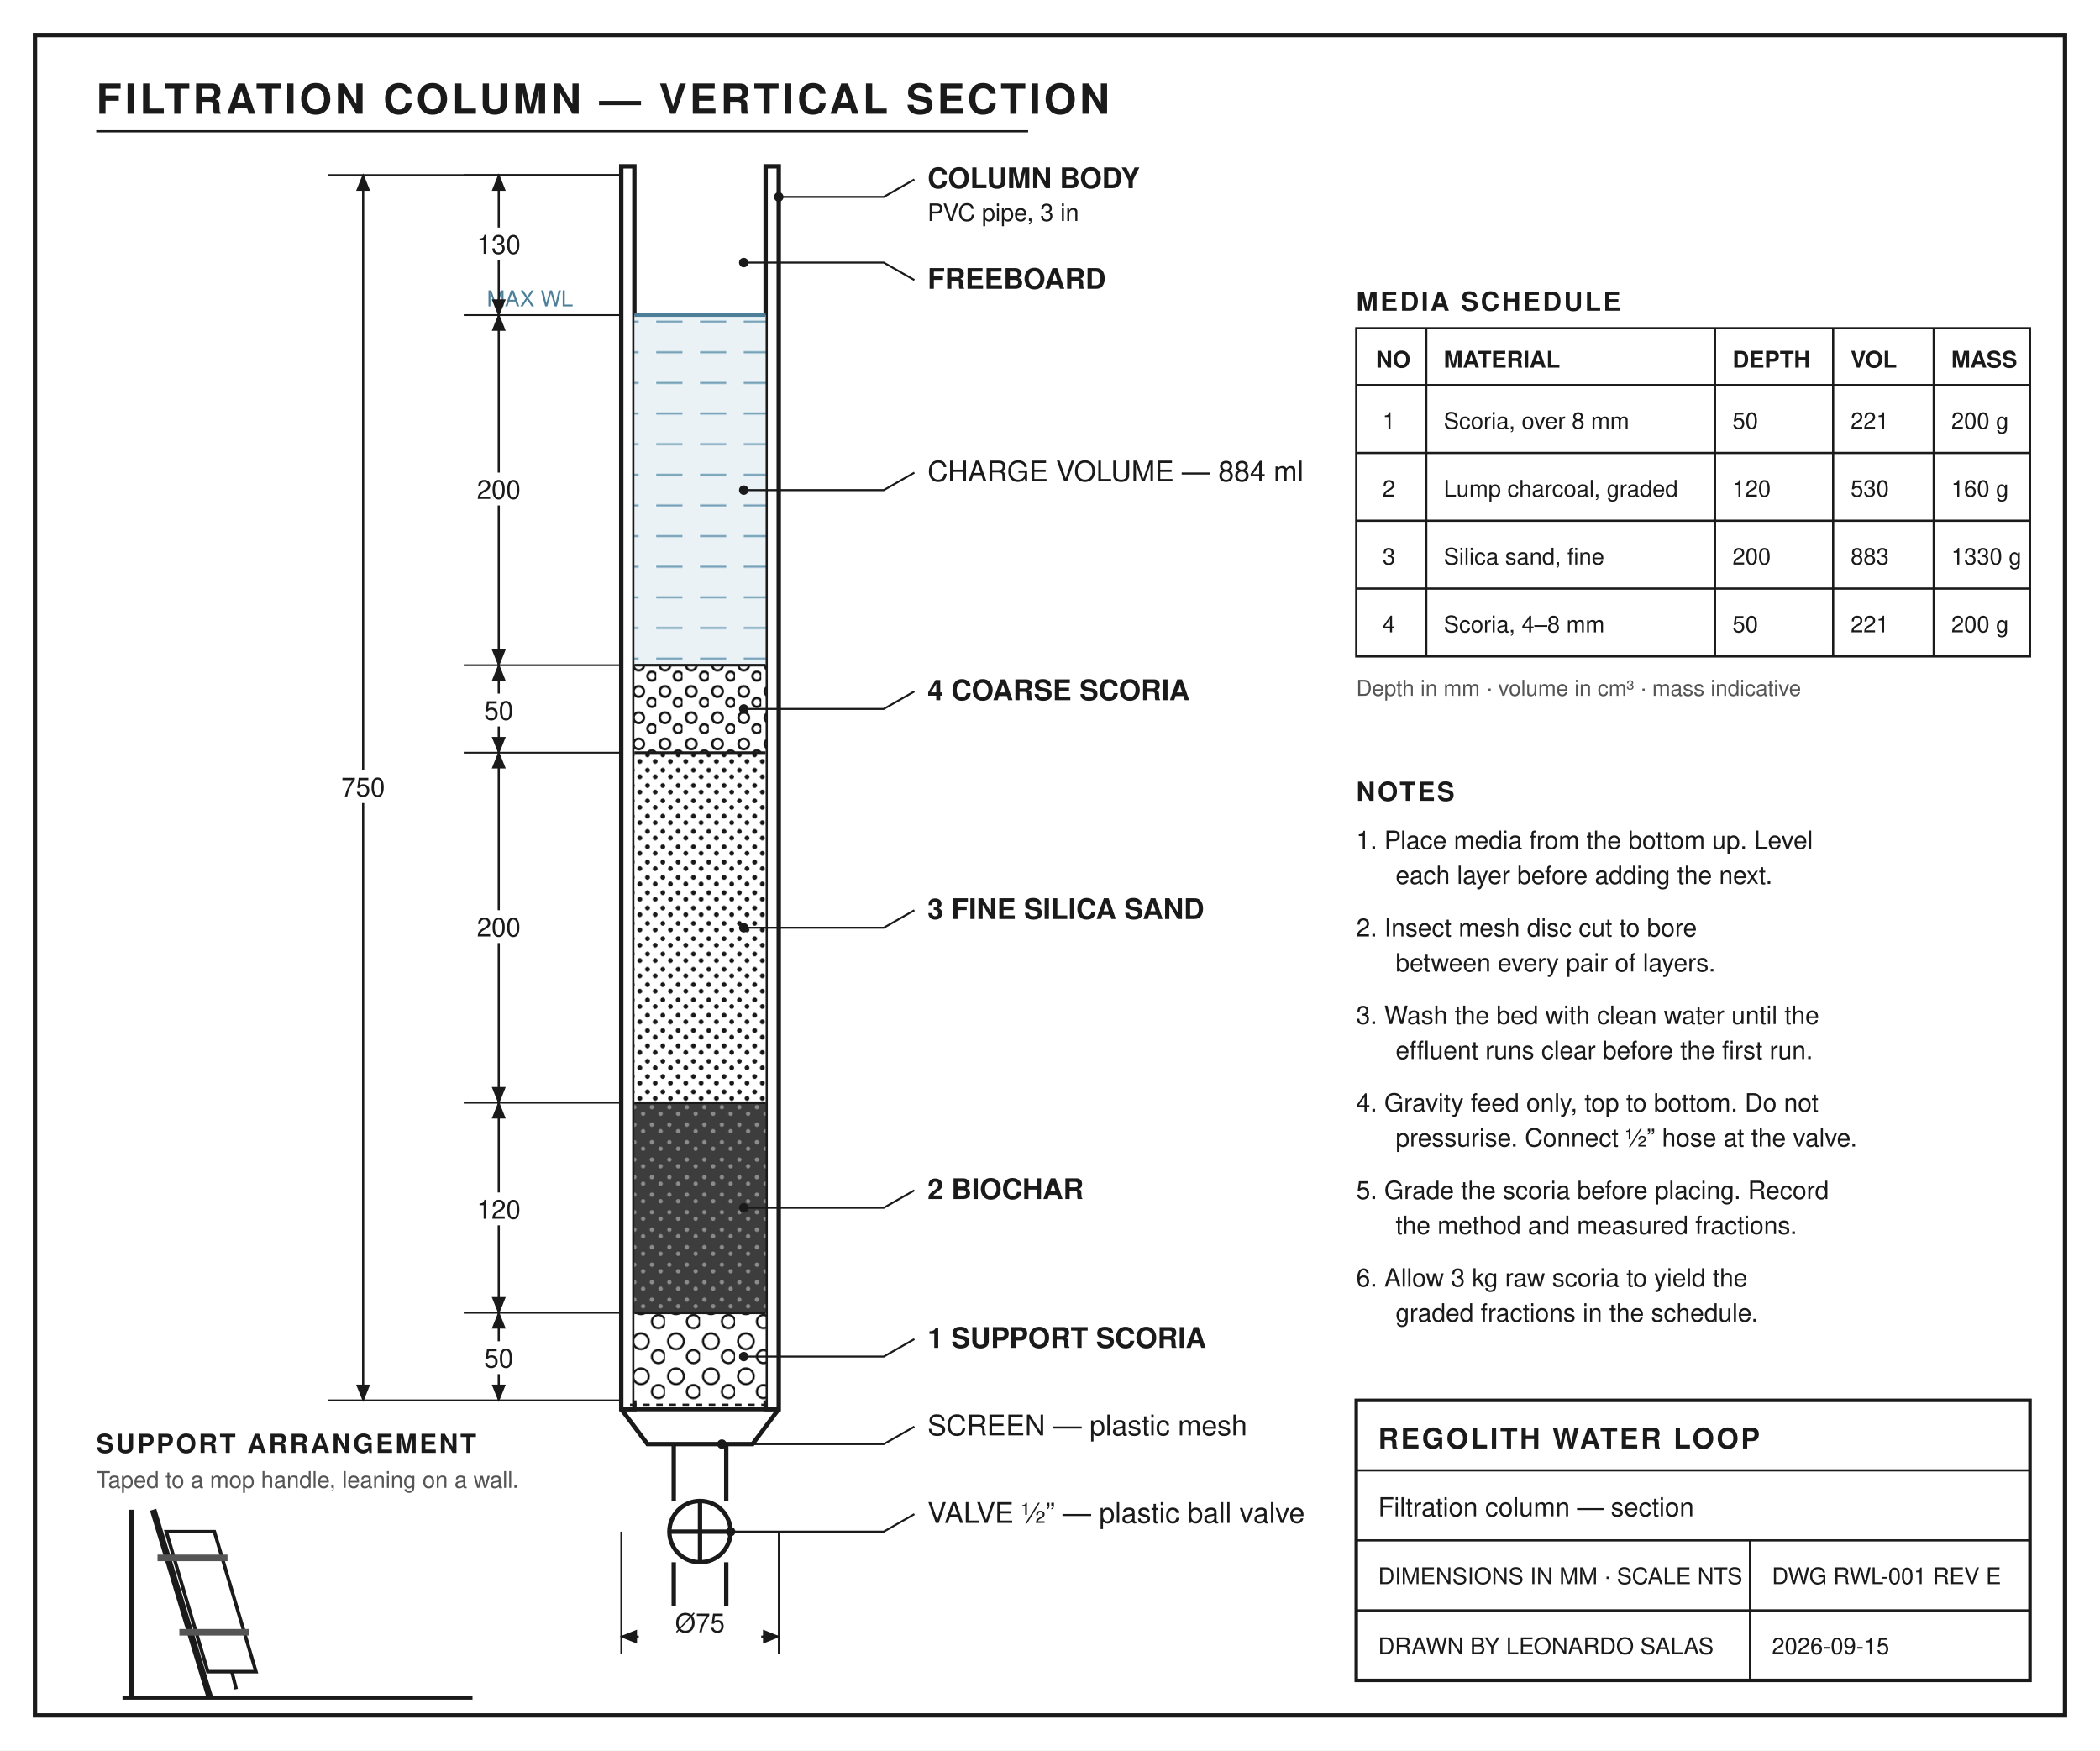
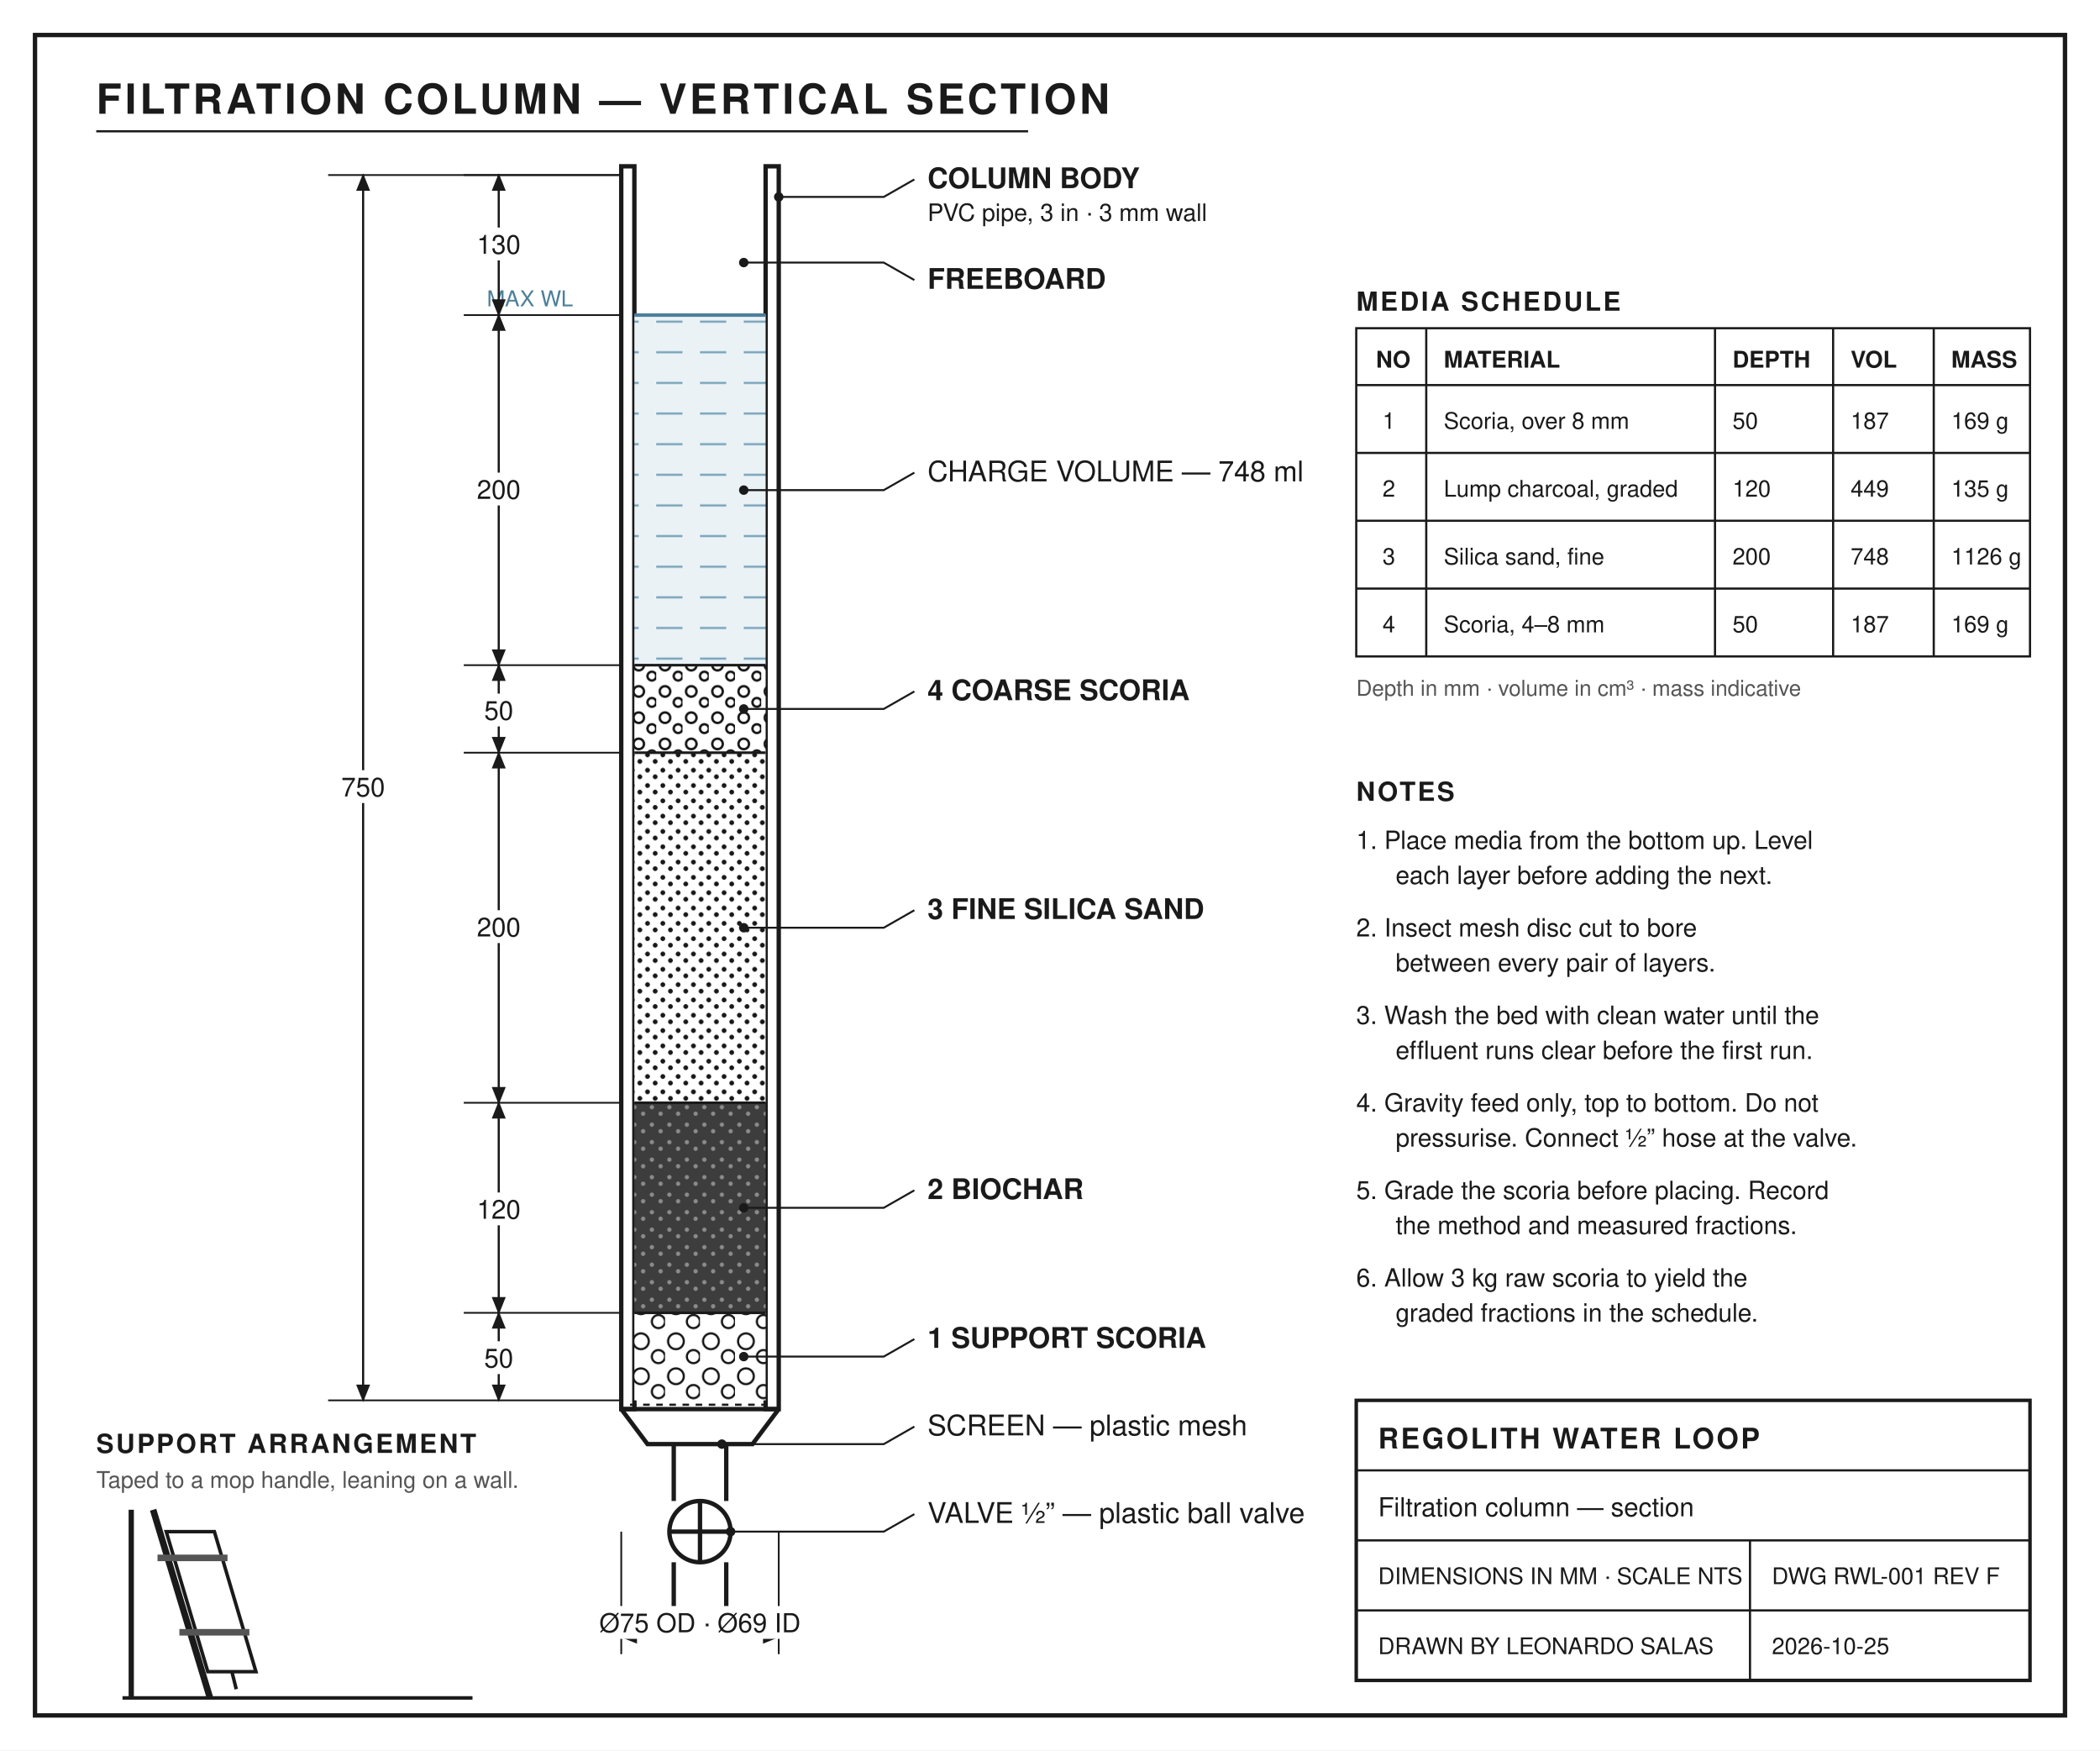
<svg xmlns="http://www.w3.org/2000/svg" viewBox="0 0 960 800" width="960" height="800" role="img" aria-label="Section drawing of the filtration column showing four media layers with dimensions in millimetres">
  <defs>
    <marker id="dim" viewBox="0 0 10 10" refX="9" refY="5" markerWidth="8" markerHeight="8" orient="auto-start-reverse">
      <path d="M0,1 L10,5 L0,9 z" fill="#1a1a1a" />
    </marker>
    <marker id="dot" viewBox="0 0 6 6" refX="3" refY="3" markerWidth="6" markerHeight="6">
      <circle cx="3" cy="3" r="2.4" fill="#1a1a1a" />
    </marker>
    <pattern id="pGravel" patternUnits="userSpaceOnUse" width="16" height="16">
      <rect width="16" height="16" fill="#ffffff" />
      <circle cx="5" cy="5" r="3.6" fill="none" stroke="#1a1a1a" stroke-width="1" />
      <circle cx="13" cy="12" r="3" fill="none" stroke="#1a1a1a" stroke-width="1" />
    </pattern>
    <pattern id="pBiochar" patternUnits="userSpaceOnUse" width="8" height="8">
      <rect width="8" height="8" fill="#3d3d3d" />
      <circle cx="2" cy="2" r="1" fill="#8a8a8a" />
      <circle cx="6" cy="5" r="1" fill="#8a8a8a" />
    </pattern>
    <pattern id="pFine" patternUnits="userSpaceOnUse" width="7" height="7">
      <rect width="7" height="7" fill="#ffffff" />
      <circle cx="2" cy="2" r="1.1" fill="#1a1a1a" />
      <circle cx="5.5" cy="5" r="1.1" fill="#1a1a1a" />
    </pattern>
    <pattern id="pCoarse" patternUnits="userSpaceOnUse" width="12" height="12">
      <rect width="12" height="12" fill="#ffffff" />
      <circle cx="4" cy="4" r="2.4" fill="none" stroke="#1a1a1a" stroke-width="1.1" />
      <circle cx="10" cy="9" r="2" fill="none" stroke="#1a1a1a" stroke-width="1.1" />
    </pattern>
    <pattern id="pWater" patternUnits="userSpaceOnUse" width="20" height="14">
      <rect width="20" height="14" fill="#eaf2f6" />
      <line x1="0" y1="7" x2="12" y2="7" stroke="#7fa8bd" stroke-width="1" />
    </pattern>
  </defs>
  <rect x="0" y="0" width="960" height="800" fill="#ffffff" />
  <rect x="16" y="16" width="928" height="768" fill="none" stroke="#1a1a1a" stroke-width="2" />
  <text x="44" y="52" font-family="Helvetica, Arial, sans-serif" font-size="19" font-weight="bold" fill="#1a1a1a" letter-spacing="1.5">FILTRATION COLUMN — VERTICAL SECTION</text>
  <line x1="44" y1="60" x2="470" y2="60" stroke="#1a1a1a" stroke-width="1" />
  <g stroke="#1a1a1a" stroke-width="2" fill="none">
    <rect x="284" y="76" width="6" height="568" />
    <rect x="350" y="76" width="6" height="568" />
  </g>
  <rect x="290" y="144" width="60" height="160" fill="url(#pWater)" />
  <rect x="290" y="304" width="60" height="40" fill="url(#pCoarse)" />
  <rect x="290" y="344" width="60" height="160" fill="url(#pFine)" />
  <rect x="290" y="504" width="60" height="96" fill="url(#pBiochar)" />
  <rect x="290" y="600" width="60" height="40" fill="url(#pGravel)" />
  <g stroke="#1a1a1a" stroke-width="1.2" fill="none">
    <line x1="290" y1="304" x2="350" y2="304" />
    <line x1="290" y1="344" x2="350" y2="344" />
    <line x1="290" y1="504" x2="350" y2="504" />
    <line x1="290" y1="600" x2="350" y2="600" />
  </g>
  <line x1="290" y1="144" x2="350" y2="144" stroke="#4d7f99" stroke-width="1.6" />
  <text x="262" y="140" font-family="Helvetica, Arial, sans-serif" font-size="10" fill="#4d7f99" text-anchor="end">MAX WL</text>
  <g stroke="#1a1a1a" stroke-width="2" fill="none">
    <line x1="284" y1="644" x2="356" y2="644" />
    <path d="M284,644 L296,660 L344,660 L356,644" />
    <line x1="308" y1="660" x2="308" y2="686" />
    <line x1="332" y1="660" x2="332" y2="686" />
    <circle cx="320" cy="700" r="14" />
    <line x1="320" y1="686" x2="320" y2="714" />
    <line x1="306" y1="700" x2="334" y2="700" />
    <line x1="308" y1="714" x2="308" y2="736" />
    <line x1="332" y1="714" x2="332" y2="736" />
  </g>
  <g stroke="#1a1a1a" stroke-width="1" stroke-dasharray="3 3">
    <line x1="288" y1="642" x2="352" y2="642" />
  </g>
  <g stroke="#1a1a1a" stroke-width="0.8" fill="none">
    <line x1="284" y1="80" x2="212" y2="80" />
    <line x1="284" y1="144" x2="212" y2="144" />
    <line x1="284" y1="304" x2="212" y2="304" />
    <line x1="284" y1="344" x2="212" y2="344" />
    <line x1="284" y1="504" x2="212" y2="504" />
    <line x1="284" y1="600" x2="212" y2="600" />
    <line x1="284" y1="640" x2="150" y2="640" />
  </g>
  <g stroke="#1a1a1a" stroke-width="1" marker-start="url(#dim)" marker-end="url(#dim)">
    <line x1="228" y1="80" x2="228" y2="144" />
    <line x1="228" y1="144" x2="228" y2="304" />
    <line x1="228" y1="304" x2="228" y2="344" />
    <line x1="228" y1="344" x2="228" y2="504" />
    <line x1="228" y1="504" x2="228" y2="600" />
    <line x1="228" y1="600" x2="228" y2="640" />
    <line x1="166" y1="80" x2="166" y2="640" />
  </g>
  <line x1="284" y1="80" x2="150" y2="80" stroke="#1a1a1a" stroke-width="0.8" />
  <g font-family="Helvetica, Arial, sans-serif" font-size="12" fill="#1a1a1a" text-anchor="middle">
    <rect x="210" y="104" width="36" height="15" fill="#ffffff" />
    <text x="228" y="116">130</text>
    <rect x="210" y="216" width="36" height="15" fill="#ffffff" />
    <text x="228" y="228">200</text>
    <rect x="212" y="317" width="32" height="15" fill="#ffffff" />
    <text x="228" y="329">50</text>
    <rect x="210" y="416" width="36" height="15" fill="#ffffff" />
    <text x="228" y="428">200</text>
    <rect x="210" y="545" width="36" height="15" fill="#ffffff" />
    <text x="228" y="557">120</text>
    <rect x="212" y="613" width="32" height="15" fill="#ffffff" />
    <text x="228" y="625">50</text>
    <rect x="146" y="352" width="40" height="15" fill="#ffffff" />
    <text x="166" y="364">750</text>
  </g>
  <g stroke="#1a1a1a" stroke-width="0.8" fill="none">
    <line x1="284" y1="756" x2="284" y2="700" />
    <line x1="356" y1="756" x2="356" y2="700" />
  </g>
  <line x1="284" y1="748" x2="356" y2="748" stroke="#1a1a1a" stroke-width="1" marker-start="url(#dim)" marker-end="url(#dim)" />
-   <rect x="292" y="734" width="56" height="15" fill="#ffffff" />
-   <text x="320" y="746" font-family="Helvetica, Arial, sans-serif" font-size="12" fill="#1a1a1a" text-anchor="middle">Ø75</text>
+   <rect x="270" y="734" width="100" height="15" fill="#ffffff" />
+   <text x="320" y="746" font-family="Helvetica, Arial, sans-serif" font-size="12" fill="#1a1a1a" text-anchor="middle">Ø75 OD · Ø69 ID</text>
  <g stroke="#1a1a1a" stroke-width="0.9" fill="none" marker-start="url(#dot)">
    <path d="M340,120 L404,120 L418,128" />
    <path d="M340,224 L404,224 L418,216" />
    <path d="M340,324 L404,324 L418,316" />
    <path d="M340,424 L404,424 L418,416" />
    <path d="M340,552 L404,552 L418,544" />
    <path d="M340,620 L404,620 L418,612" />
    <path d="M330,660 L404,660 L418,652" />
    <path d="M334,700 L404,700 L418,692" />
    <path d="M356,90 L404,90 L418,82" />
  </g>
  <g font-family="Helvetica, Arial, sans-serif" font-size="13" fill="#1a1a1a">
    <text x="424" y="86" font-weight="bold">COLUMN BODY</text>
-     <text x="424" y="101" font-size="11">PVC pipe, 3 in</text>
+     <text x="424" y="101" font-size="11">PVC pipe, 3 in · 3 mm wall</text>
    <text x="424" y="132" font-weight="bold">FREEBOARD</text>
-     <text x="424" y="220">CHARGE VOLUME — 884 ml</text>
+     <text x="424" y="220">CHARGE VOLUME — 748 ml</text>
    <text x="424" y="320" font-weight="bold">4  COARSE SCORIA</text>
    <text x="424" y="420" font-weight="bold">3  FINE SILICA SAND</text>
    <text x="424" y="548" font-weight="bold">2  BIOCHAR</text>
    <text x="424" y="616" font-weight="bold">1  SUPPORT SCORIA</text>
    <text x="424" y="656">SCREEN — plastic mesh</text>
    <text x="424" y="696">VALVE ½” — plastic ball valve</text>
  </g>
  <g stroke="#1a1a1a" stroke-width="1" fill="none">
    <rect x="620" y="150" width="308" height="150" />
    <line x1="620" y1="176" x2="928" y2="176" />
    <line x1="620" y1="207" x2="928" y2="207" />
    <line x1="620" y1="238" x2="928" y2="238" />
    <line x1="620" y1="269" x2="928" y2="269" />
    <line x1="652" y1="150" x2="652" y2="300" />
    <line x1="784" y1="150" x2="784" y2="300" />
    <line x1="838" y1="150" x2="838" y2="300" />
    <line x1="884" y1="150" x2="884" y2="300" />
  </g>
  <text x="620" y="142" font-family="Helvetica, Arial, sans-serif" font-size="12" font-weight="bold" fill="#1a1a1a" letter-spacing="1">MEDIA SCHEDULE</text>
  <g font-family="Helvetica, Arial, sans-serif" font-size="10.5" fill="#1a1a1a">
    <text x="629" y="168" font-weight="bold">NO</text>
    <text x="660" y="168" font-weight="bold">MATERIAL</text>
    <text x="792" y="168" font-weight="bold">DEPTH</text>
    <text x="846" y="168" font-weight="bold">VOL</text>
    <text x="892" y="168" font-weight="bold">MASS</text>
    <text x="632" y="196">1</text>
    <text x="660" y="196">Scoria, over 8 mm</text>
    <text x="792" y="196">50</text>
-     <text x="846" y="196">221</text>
-     <text x="892" y="196">200 g</text>
+     <text x="846" y="196">187</text>
+     <text x="892" y="196">169 g</text>
    <text x="632" y="227">2</text>
    <text x="660" y="227">Lump charcoal, graded</text>
    <text x="792" y="227">120</text>
-     <text x="846" y="227">530</text>
-     <text x="892" y="227">160 g</text>
+     <text x="846" y="227">449</text>
+     <text x="892" y="227">135 g</text>
    <text x="632" y="258">3</text>
    <text x="660" y="258">Silica sand, fine</text>
    <text x="792" y="258">200</text>
-     <text x="846" y="258">883</text>
-     <text x="892" y="258">1330 g</text>
+     <text x="846" y="258">748</text>
+     <text x="892" y="258">1126 g</text>
    <text x="632" y="289">4</text>
    <text x="660" y="289">Scoria, 4–8 mm</text>
    <text x="792" y="289">50</text>
-     <text x="846" y="289">221</text>
-     <text x="892" y="289">200 g</text>
+     <text x="846" y="289">187</text>
+     <text x="892" y="289">169 g</text>
  </g>
  <text x="620" y="318" font-family="Helvetica, Arial, sans-serif" font-size="10" fill="#555555">Depth in mm · volume in cm³ · mass indicative</text>
  <text x="620" y="366" font-family="Helvetica, Arial, sans-serif" font-size="12" font-weight="bold" fill="#1a1a1a" letter-spacing="1">NOTES</text>
  <g font-family="Helvetica, Arial, sans-serif" font-size="11.5" fill="#1a1a1a">
    <text x="620" y="388">1.  Place media from the bottom up. Level</text>
    <text x="638" y="404">each layer before adding the next.</text>
    <text x="620" y="428">2.  Insect mesh disc cut to bore</text>
    <text x="638" y="444">between every pair of layers.</text>
    <text x="620" y="468">3.  Wash the bed with clean water until the</text>
    <text x="638" y="484">effluent runs clear before the first run.</text>
    <text x="620" y="508">4.  Gravity feed only, top to bottom. Do not</text>
    <text x="638" y="524">pressurise. Connect ½” hose at the valve.</text>
    <text x="620" y="548">5.  Grade the scoria before placing. Record</text>
    <text x="638" y="564">the method and measured fractions.</text>
    <text x="620" y="588">6.  Allow 3 kg raw scoria to yield the</text>
    <text x="638" y="604">graded fractions in the schedule.</text>
  </g>
  <text x="44" y="664" font-family="Helvetica, Arial, sans-serif" font-size="12" font-weight="bold" fill="#1a1a1a" letter-spacing="1">SUPPORT ARRANGEMENT</text>
  <text x="44" y="680" font-family="Helvetica, Arial, sans-serif" font-size="10.5" fill="#555555">Taped to a mop handle, leaning on a wall.</text>
  <g stroke="#1a1a1a" fill="none">
    <line x1="60" y1="690" x2="60" y2="776" stroke-width="2.4" />
    <line x1="56" y1="776" x2="216" y2="776" stroke-width="1.6" />
    <line x1="96" y1="776" x2="70" y2="690" stroke-width="3" />
    <path d="M76,700 L98,700 L117,764 L95,764 z" stroke-width="1.6" />
    <path d="M106,764 L108,772" stroke-width="1.6" />
    <path d="M72,712 L104,712 M82,746 L114,746" stroke-width="3" stroke="#555555" />
  </g>
  <g stroke="#1a1a1a" stroke-width="1" fill="none">
    <rect x="620" y="640" width="308" height="128" stroke-width="1.6" />
    <line x1="620" y1="672" x2="928" y2="672" />
    <line x1="620" y1="704" x2="928" y2="704" />
    <line x1="620" y1="736" x2="928" y2="736" />
    <line x1="800" y1="704" x2="800" y2="768" />
  </g>
  <g font-family="Helvetica, Arial, sans-serif" fill="#1a1a1a">
    <text x="630" y="662" font-size="13" font-weight="bold" letter-spacing="1">REGOLITH WATER LOOP</text>
    <text x="630" y="693" font-size="12">Filtration column — section</text>
    <text x="630" y="724" font-size="10.5">DIMENSIONS IN MM · SCALE NTS</text>
-     <text x="810" y="724" font-size="10.5">DWG  RWL-001  REV E</text>
+     <text x="810" y="724" font-size="10.5">DWG  RWL-001  REV F</text>
    <text x="630" y="756" font-size="10.5">DRAWN BY LEONARDO SALAS</text>
-     <text x="810" y="756" font-size="10.5">2026-09-15</text>
+     <text x="810" y="756" font-size="10.5">2026-10-25</text>
  </g>
</svg>
